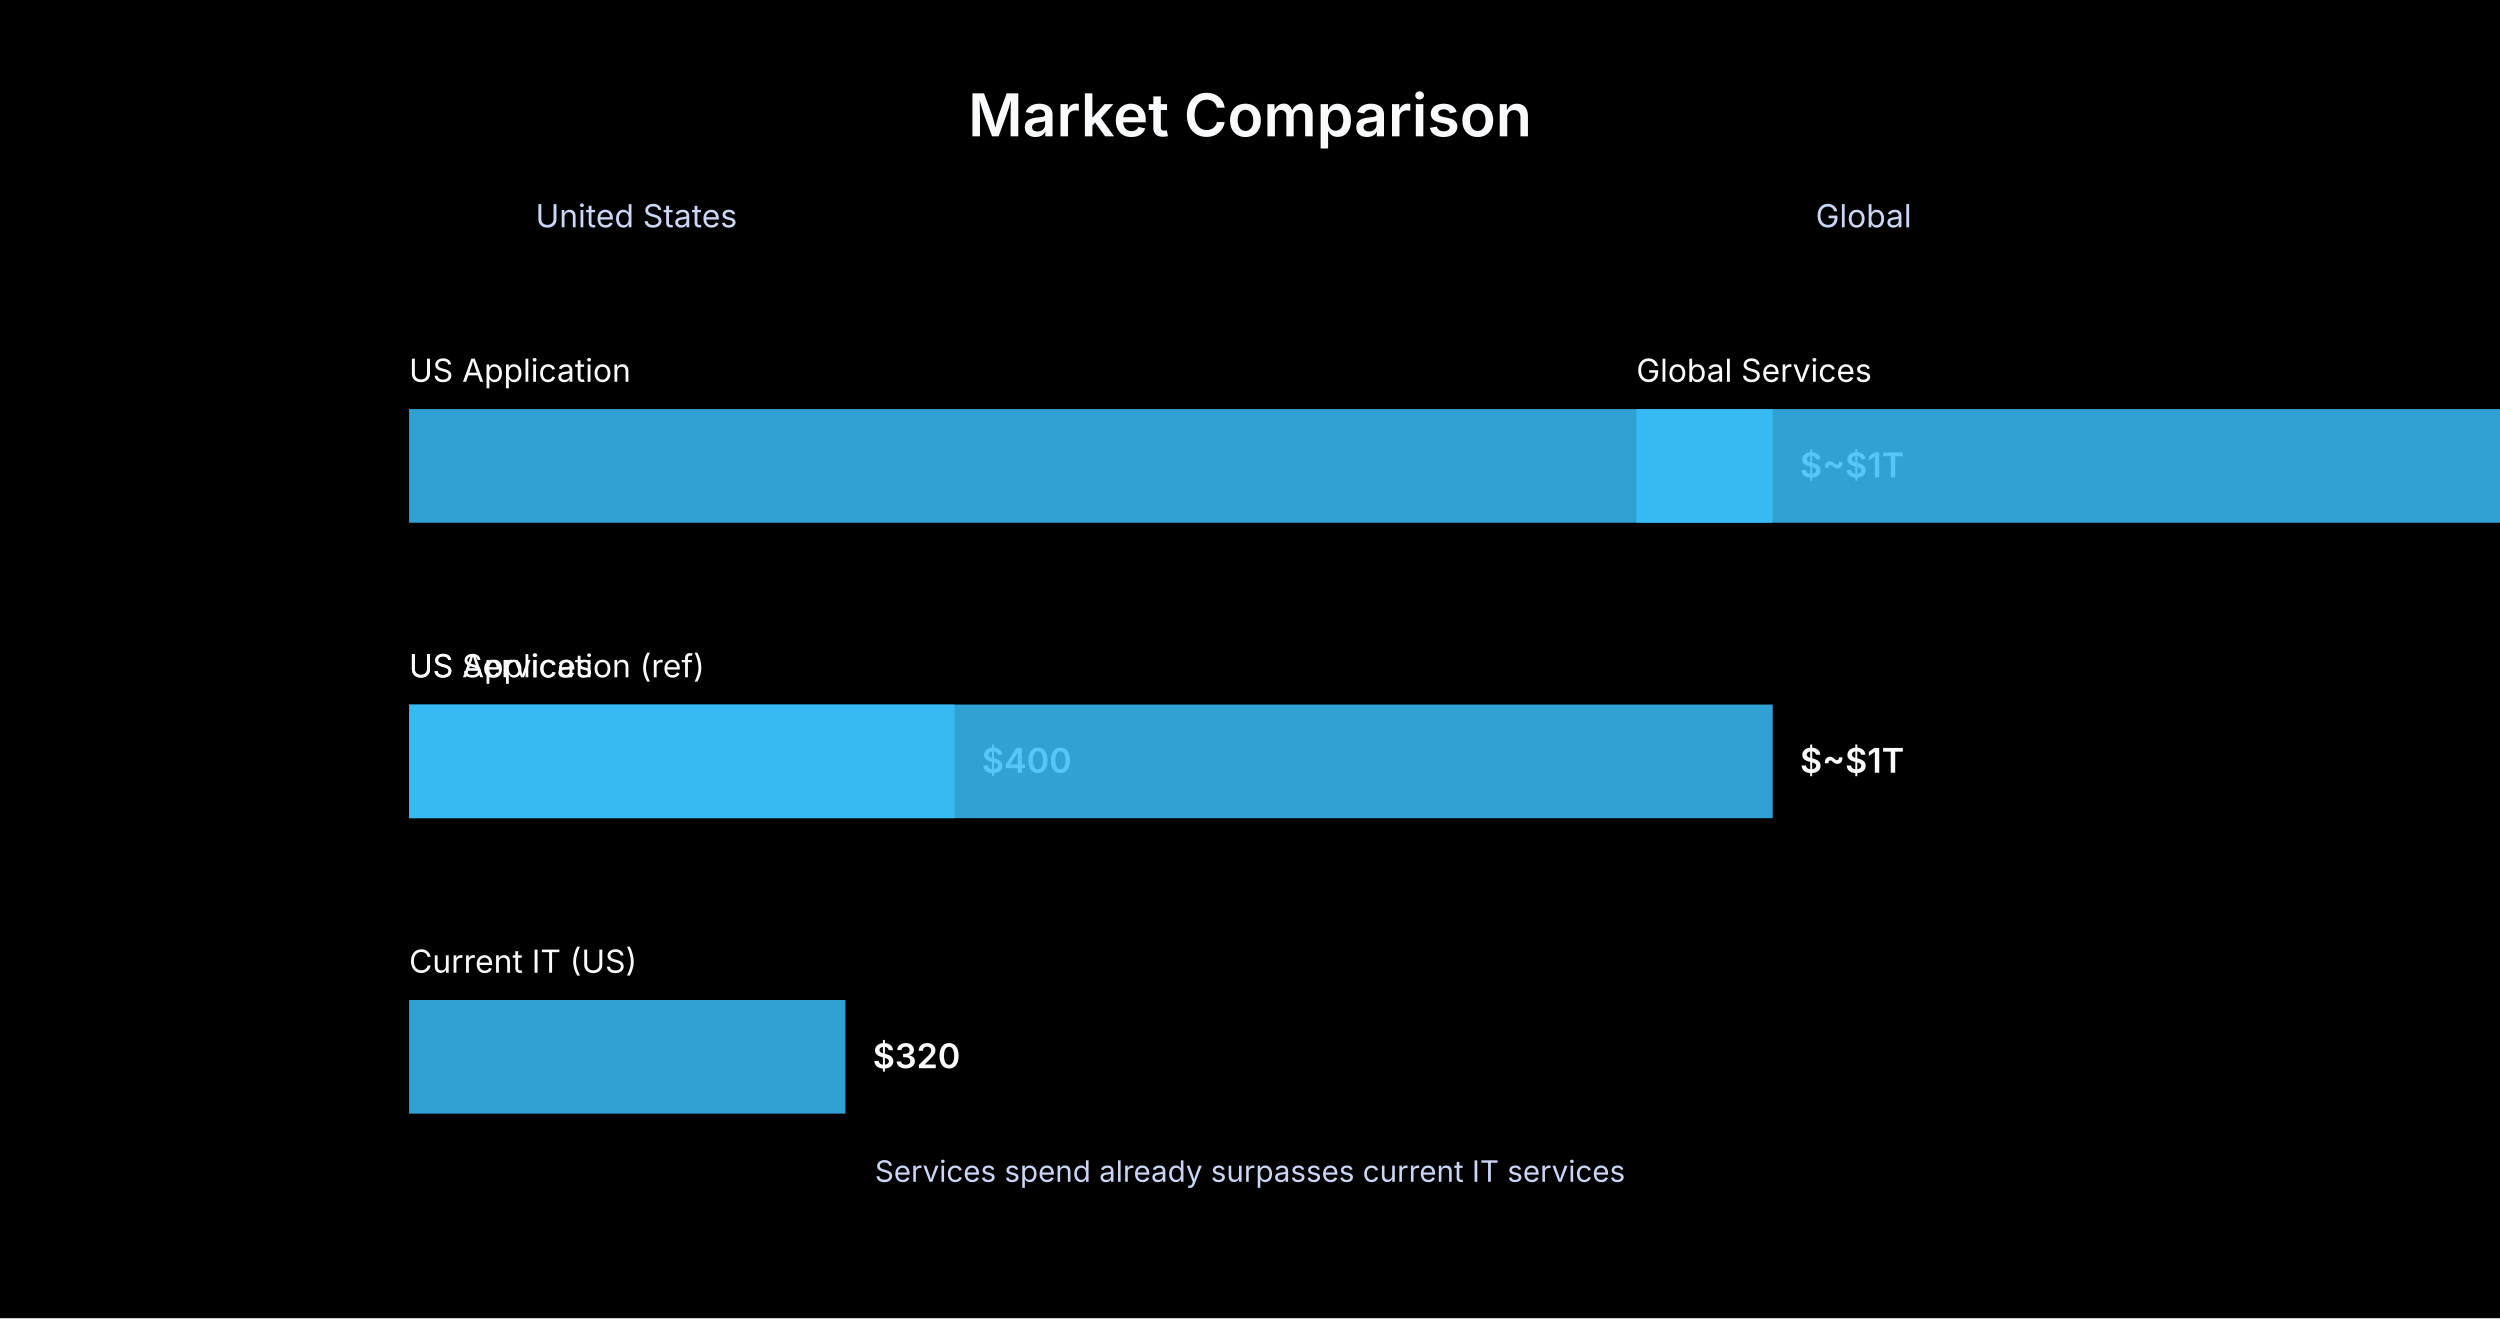
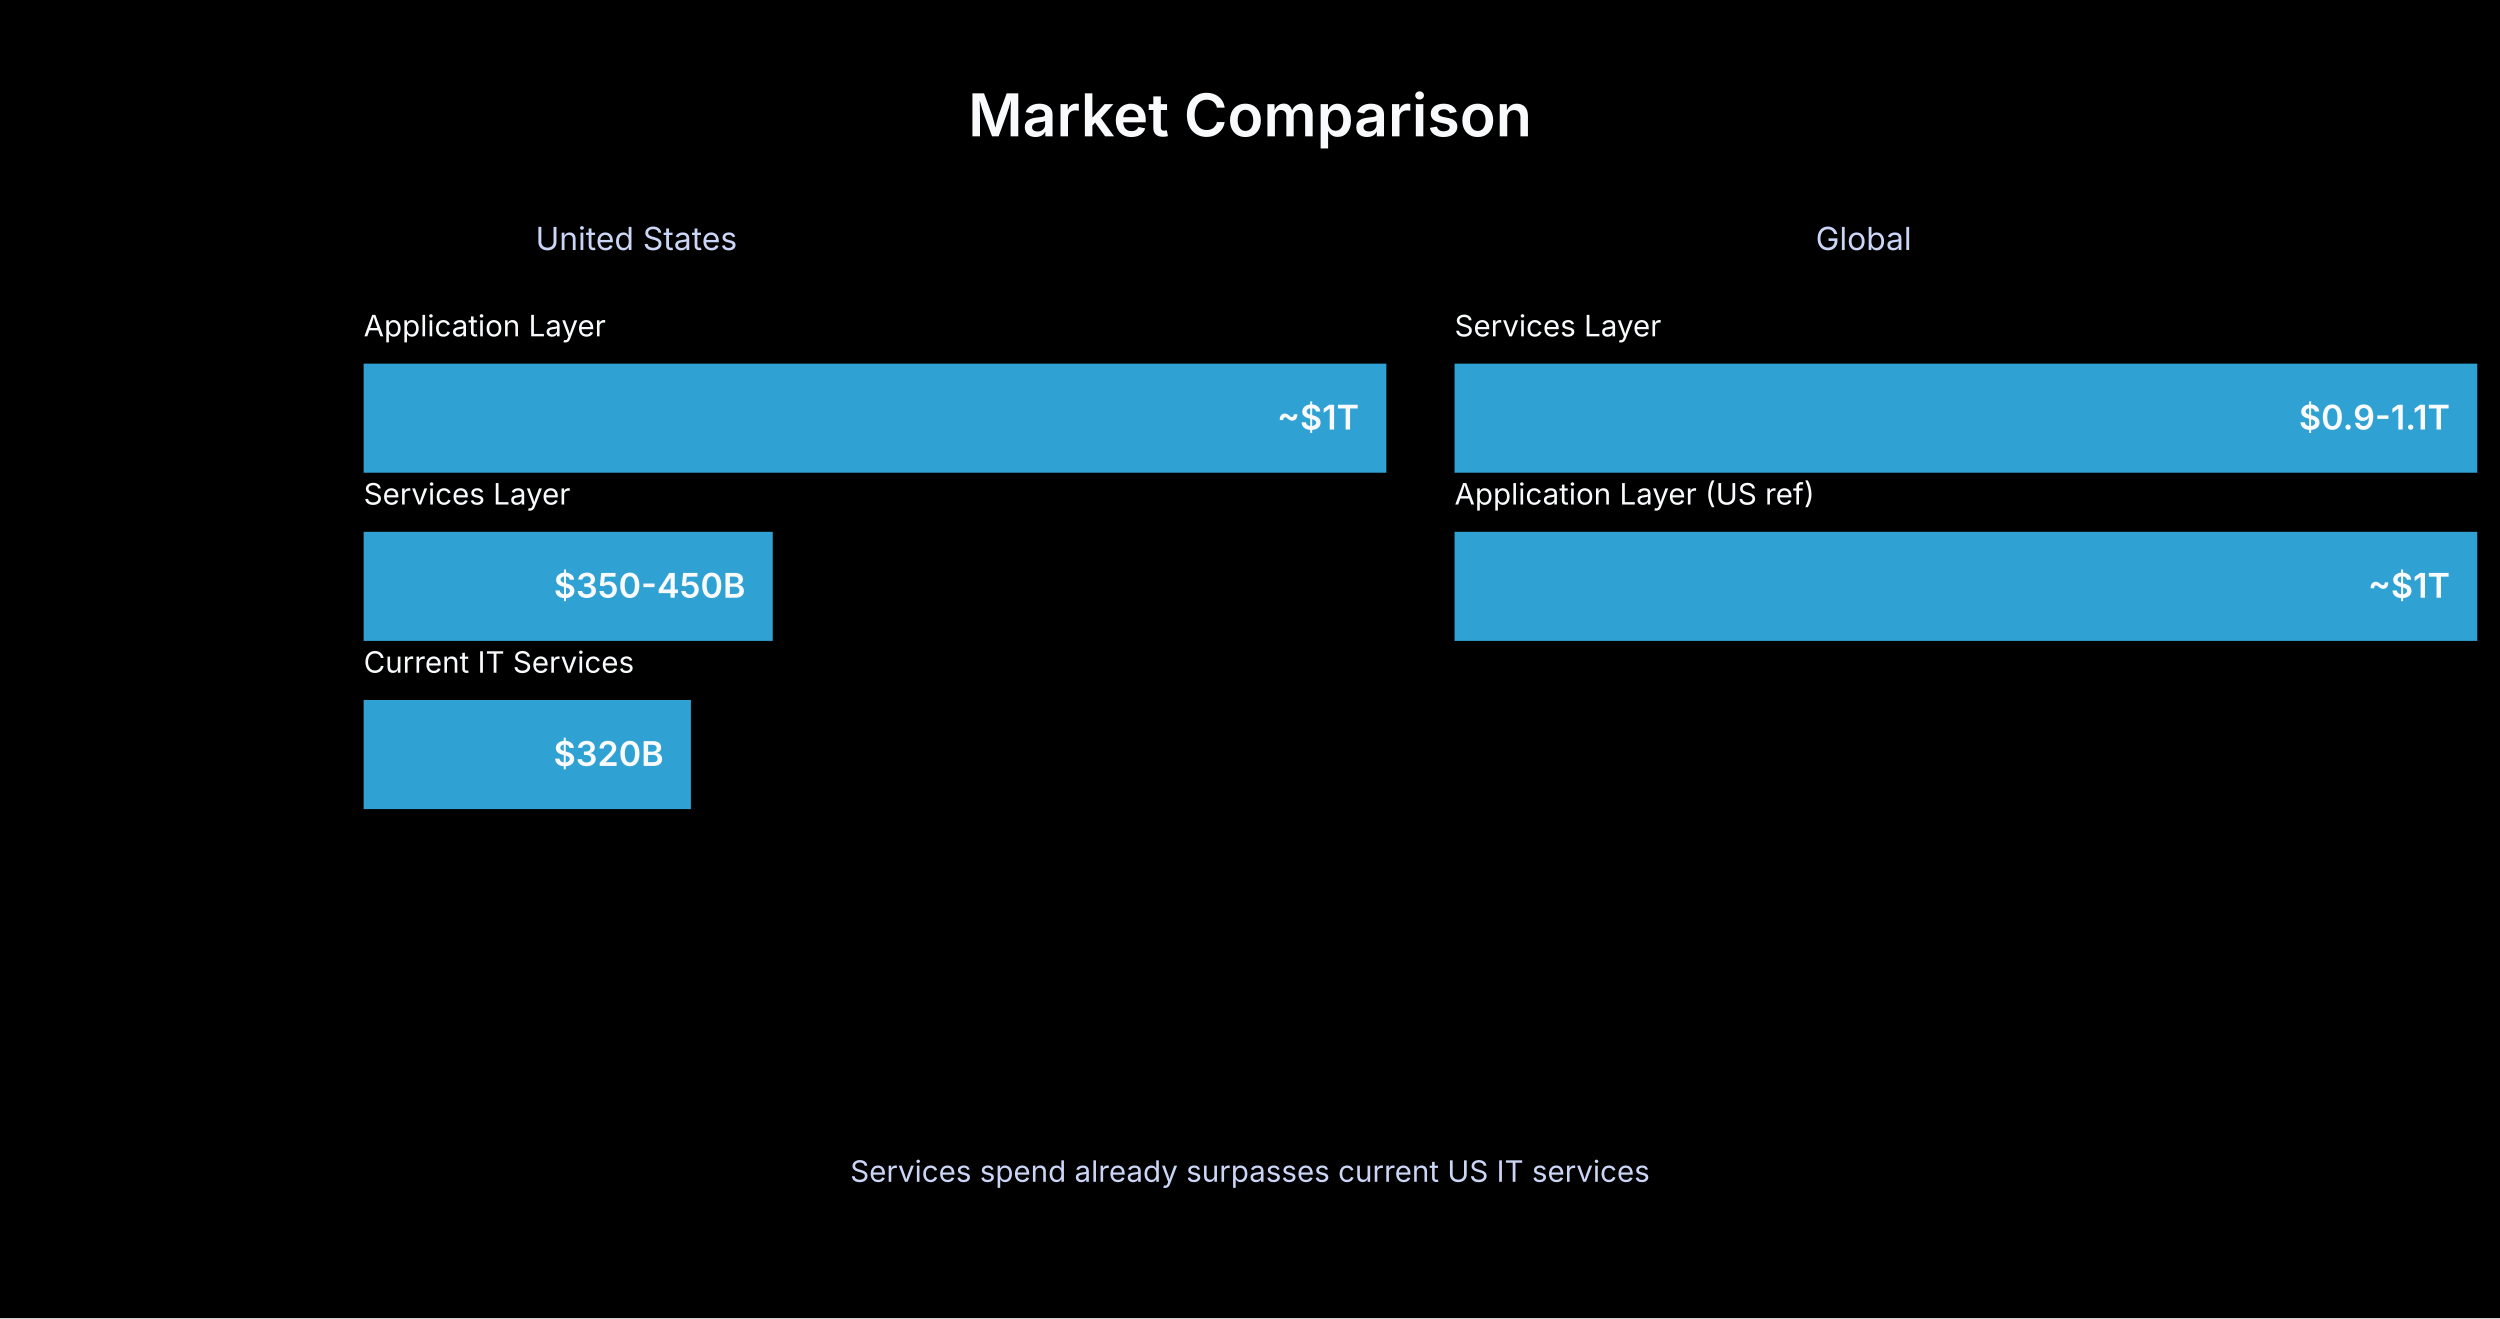
<svg xmlns="http://www.w3.org/2000/svg" viewBox="0 0 1100 580" style="max-width: 100%; height: auto; background: #000000;">
  <rect x="0" y="0" width="1100" height="580" fill="#000000" />
  <text x="550" y="60" text-anchor="middle" fill="#f8fafc" font-size="26" font-weight="600" font-family="Inter, 'Helvetica Neue', Arial, sans-serif">Market Comparison</text>
-   <text x="280" y="100" text-anchor="middle" fill="#cbd5f5" font-size="14" font-family="Inter, 'Helvetica Neue', Arial, sans-serif">United States</text>
-   <text x="820" y="100" text-anchor="middle" fill="#cbd5f5" font-size="14" font-family="Inter, 'Helvetica Neue', Arial, sans-serif">Global</text>
-   <rect x="180" y="180" width="600.0" height="50" fill="#38bdf8" opacity="0.85" />
-   <text x="180" y="168" fill="#f8fafc" font-size="14" font-family="Inter, 'Helvetica Neue', Arial, sans-serif">US Application</text>
-   <text x="792.0" y="210" fill="#f8fafc" font-size="15" font-weight="600" font-family="Inter, 'Helvetica Neue', Arial, sans-serif">$~$1T</text>
-   <rect x="180" y="310" width="240.0" height="50" fill="#38bdf8" opacity="0.85" />
-   <text x="180" y="298" fill="#f8fafc" font-size="14" font-family="Inter, 'Helvetica Neue', Arial, sans-serif">US Services</text>
-   <text x="432.0" y="340" fill="#f8fafc" font-size="15" font-weight="600" font-family="Inter, 'Helvetica Neue', Arial, sans-serif">$400</text>
-   <rect x="720" y="180" width="600.0" height="50" fill="#38bdf8" opacity="0.85" />
-   <text x="720" y="168" fill="#f8fafc" font-size="14" font-family="Inter, 'Helvetica Neue', Arial, sans-serif">Global Services</text>
-   <text x="1332.0" y="210" fill="#f8fafc" font-size="15" font-weight="600" font-family="Inter, 'Helvetica Neue', Arial, sans-serif">$~$1T</text>
-   <rect x="180" y="310" width="600.0" height="50" fill="#38bdf8" opacity="0.85" />
-   <text x="180" y="298" fill="#f8fafc" font-size="14" font-family="Inter, 'Helvetica Neue', Arial, sans-serif">US Application (ref)</text>
-   <text x="792.0" y="340" fill="#f8fafc" font-size="15" font-weight="600" font-family="Inter, 'Helvetica Neue', Arial, sans-serif">$~$1T</text>
-   <rect x="180" y="440" width="192.0" height="50" fill="#38bdf8" opacity="0.85" />
-   <text x="180" y="428" fill="#f8fafc" font-size="14" font-family="Inter, 'Helvetica Neue', Arial, sans-serif">Current IT (US)</text>
-   <text x="384.0" y="470" fill="#f8fafc" font-size="15" font-weight="600" font-family="Inter, 'Helvetica Neue', Arial, sans-serif">$320</text>
-   <text x="550" y="520" text-anchor="middle" fill="#cbd5f5" font-size="13" font-family="Inter, 'Helvetica Neue', Arial, sans-serif">Services spend already surpasses current IT services</text>
+   <text x="280" y="110" text-anchor="middle" fill="#cbd5f5" font-size="14" font-family="Inter, 'Helvetica Neue', Arial, sans-serif">United States</text>
+   <text x="820" y="110" text-anchor="middle" fill="#cbd5f5" font-size="14" font-family="Inter, 'Helvetica Neue', Arial, sans-serif">Global</text>
+   <rect x="160" y="160" width="450.0" height="48" fill="#38bdf8" opacity="0.85" />
+   <text x="160" y="148" fill="#f8fafc" font-size="13" font-family="Inter, 'Helvetica Neue', Arial, sans-serif">Application Layer</text>
+   <text x="598.0" y="189.0" text-anchor="end" fill="#f8fafc" font-size="15" font-weight="600" font-family="Inter, 'Helvetica Neue', Arial, sans-serif">~$1T</text>
+   <rect x="160" y="234" width="180.0" height="48" fill="#38bdf8" opacity="0.85" />
+   <text x="160" y="222" fill="#f8fafc" font-size="13" font-family="Inter, 'Helvetica Neue', Arial, sans-serif">Services Layer</text>
+   <text x="328.0" y="263.0" text-anchor="end" fill="#f8fafc" font-size="15" font-weight="600" font-family="Inter, 'Helvetica Neue', Arial, sans-serif">$350-450B</text>
+   <rect x="160" y="308" width="144.0" height="48" fill="#38bdf8" opacity="0.85" />
+   <text x="160" y="296" fill="#f8fafc" font-size="13" font-family="Inter, 'Helvetica Neue', Arial, sans-serif">Current IT Services</text>
+   <text x="292.0" y="337.0" text-anchor="end" fill="#f8fafc" font-size="15" font-weight="600" font-family="Inter, 'Helvetica Neue', Arial, sans-serif">$320B</text>
+   <rect x="640" y="160" width="450.0" height="48" fill="#38bdf8" opacity="0.85" />
+   <text x="640" y="148" fill="#f8fafc" font-size="13" font-family="Inter, 'Helvetica Neue', Arial, sans-serif">Services Layer</text>
+   <text x="1078.0" y="189.0" text-anchor="end" fill="#f8fafc" font-size="15" font-weight="600" font-family="Inter, 'Helvetica Neue', Arial, sans-serif">$0.9-1.1T</text>
+   <rect x="640" y="234" width="450.0" height="48" fill="#38bdf8" opacity="0.85" />
+   <text x="640" y="222" fill="#f8fafc" font-size="13" font-family="Inter, 'Helvetica Neue', Arial, sans-serif">Application Layer (US ref)</text>
+   <text x="1078.0" y="263.0" text-anchor="end" fill="#f8fafc" font-size="15" font-weight="600" font-family="Inter, 'Helvetica Neue', Arial, sans-serif">~$1T</text>
+   <text x="550" y="520" text-anchor="middle" fill="#cbd5f5" font-size="13" font-family="Inter, 'Helvetica Neue', Arial, sans-serif">Services spend already surpasses current US IT services</text>
</svg>
